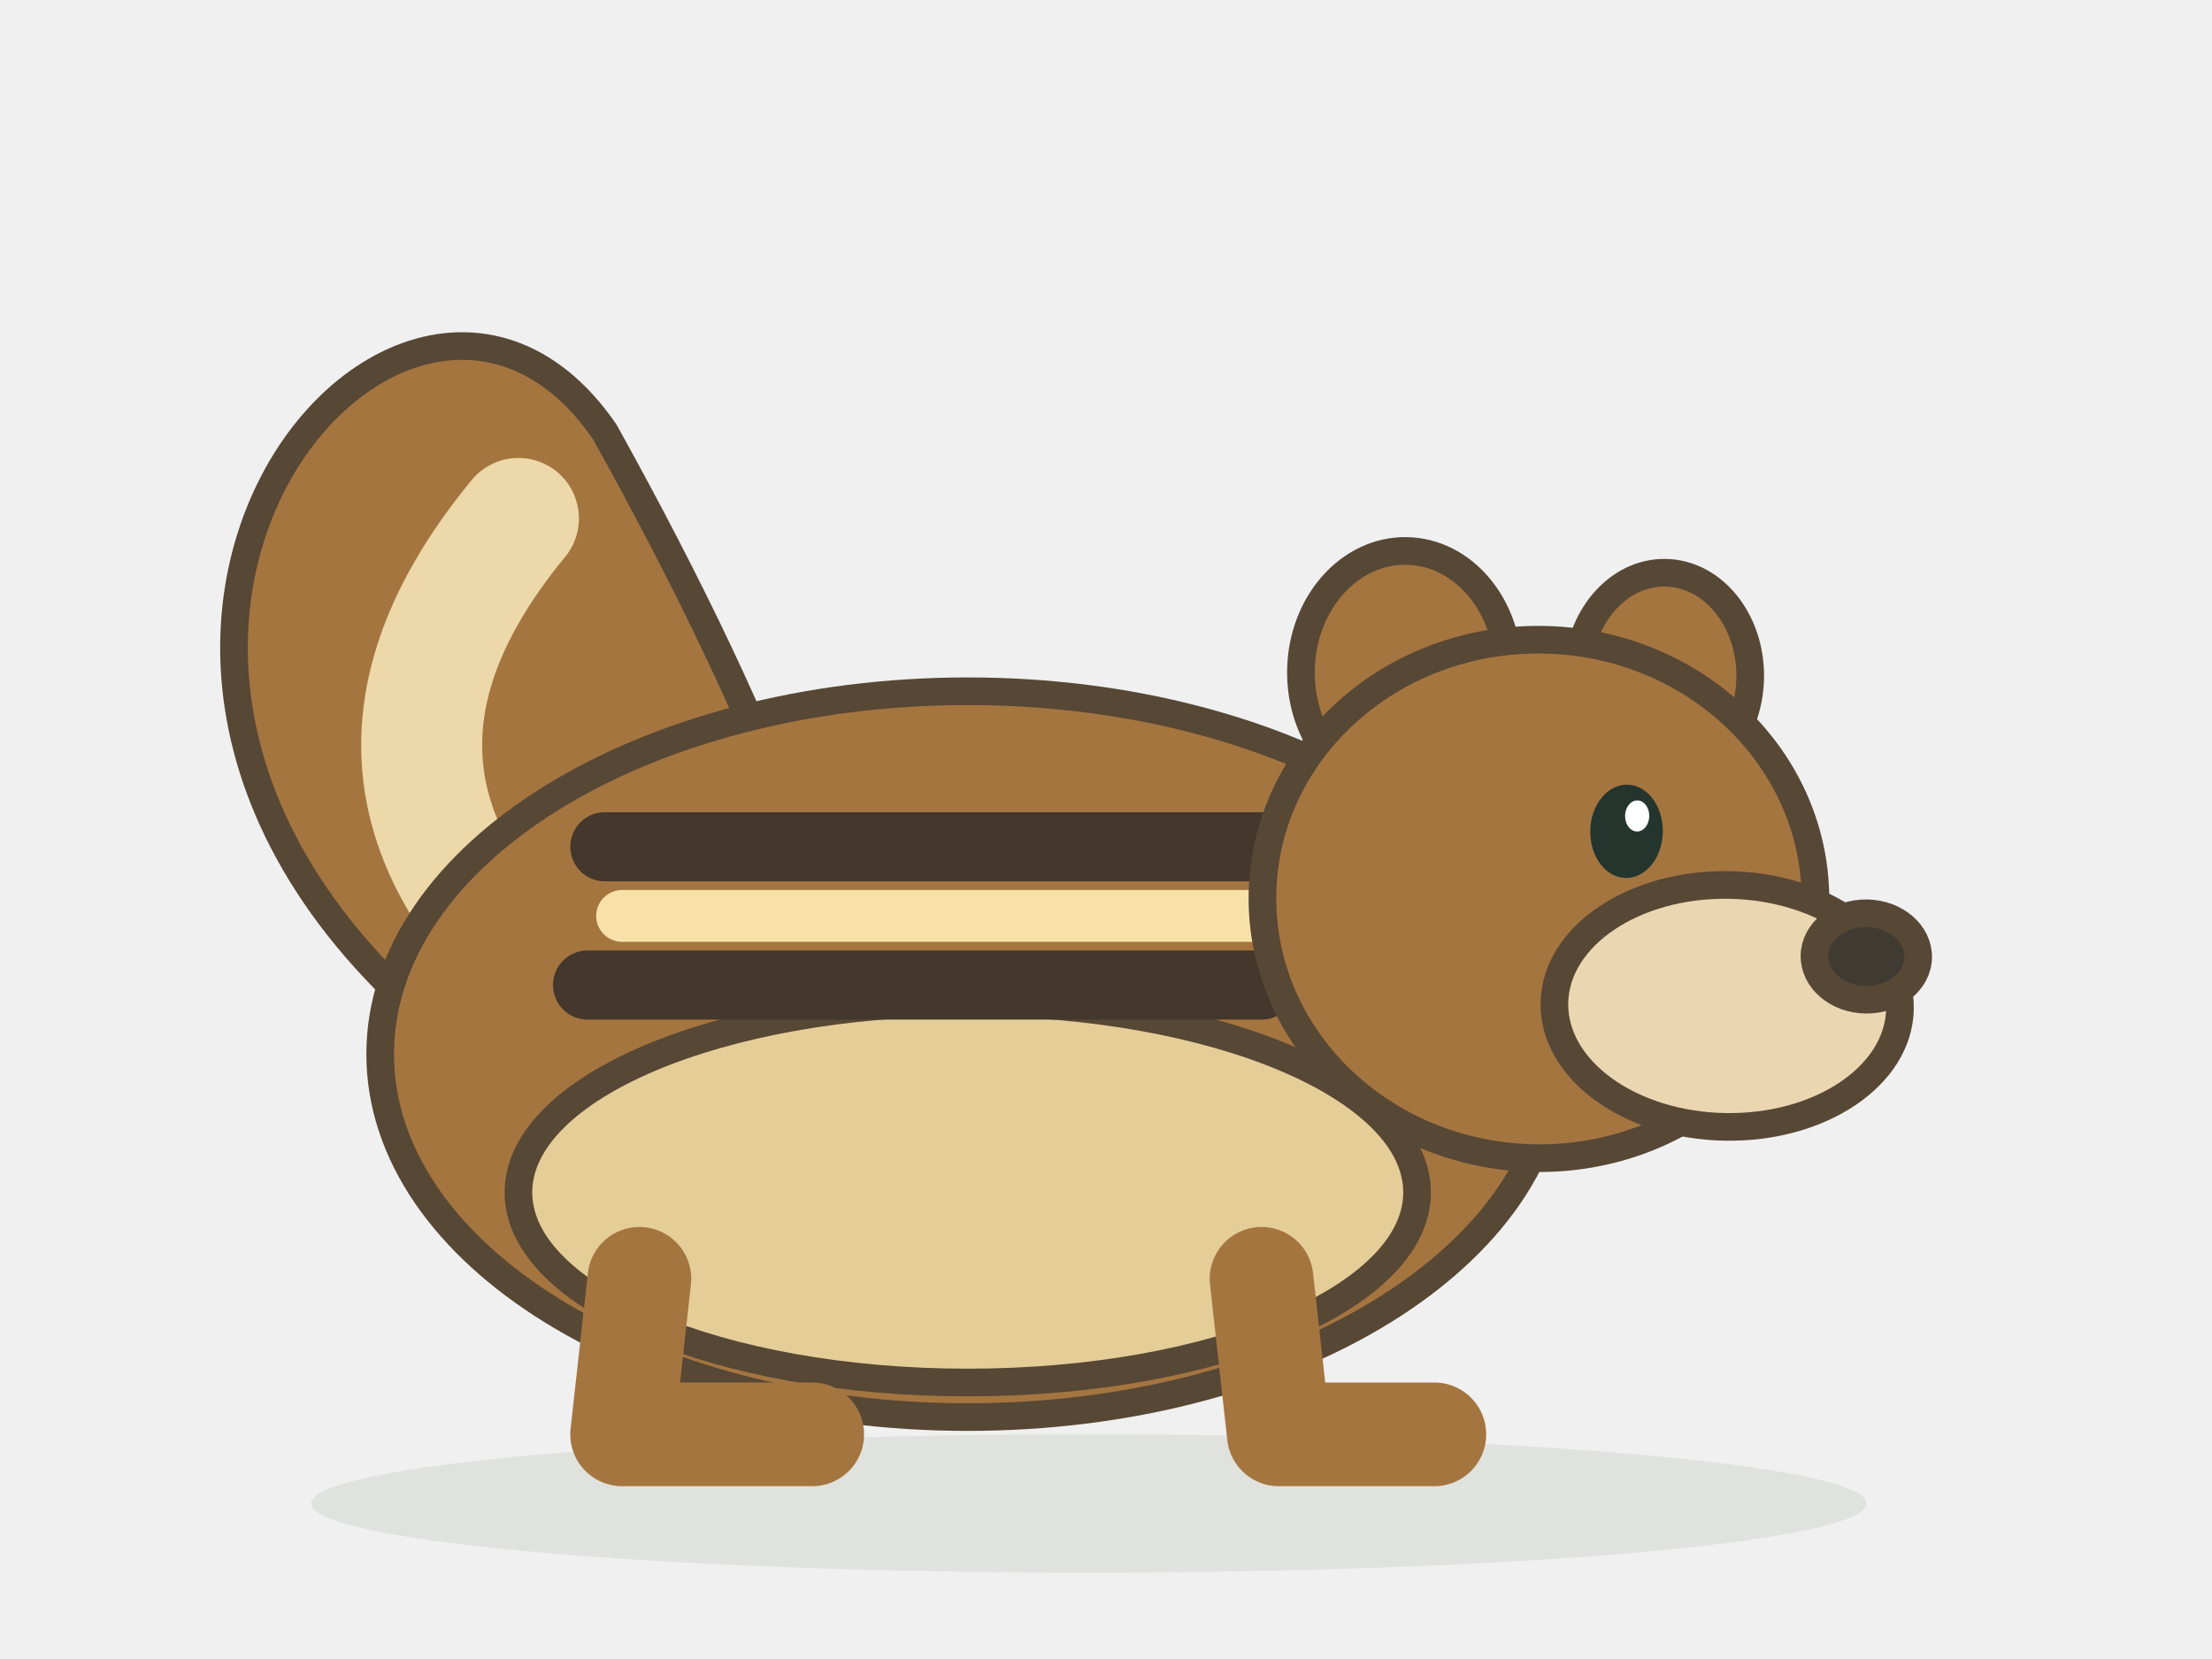
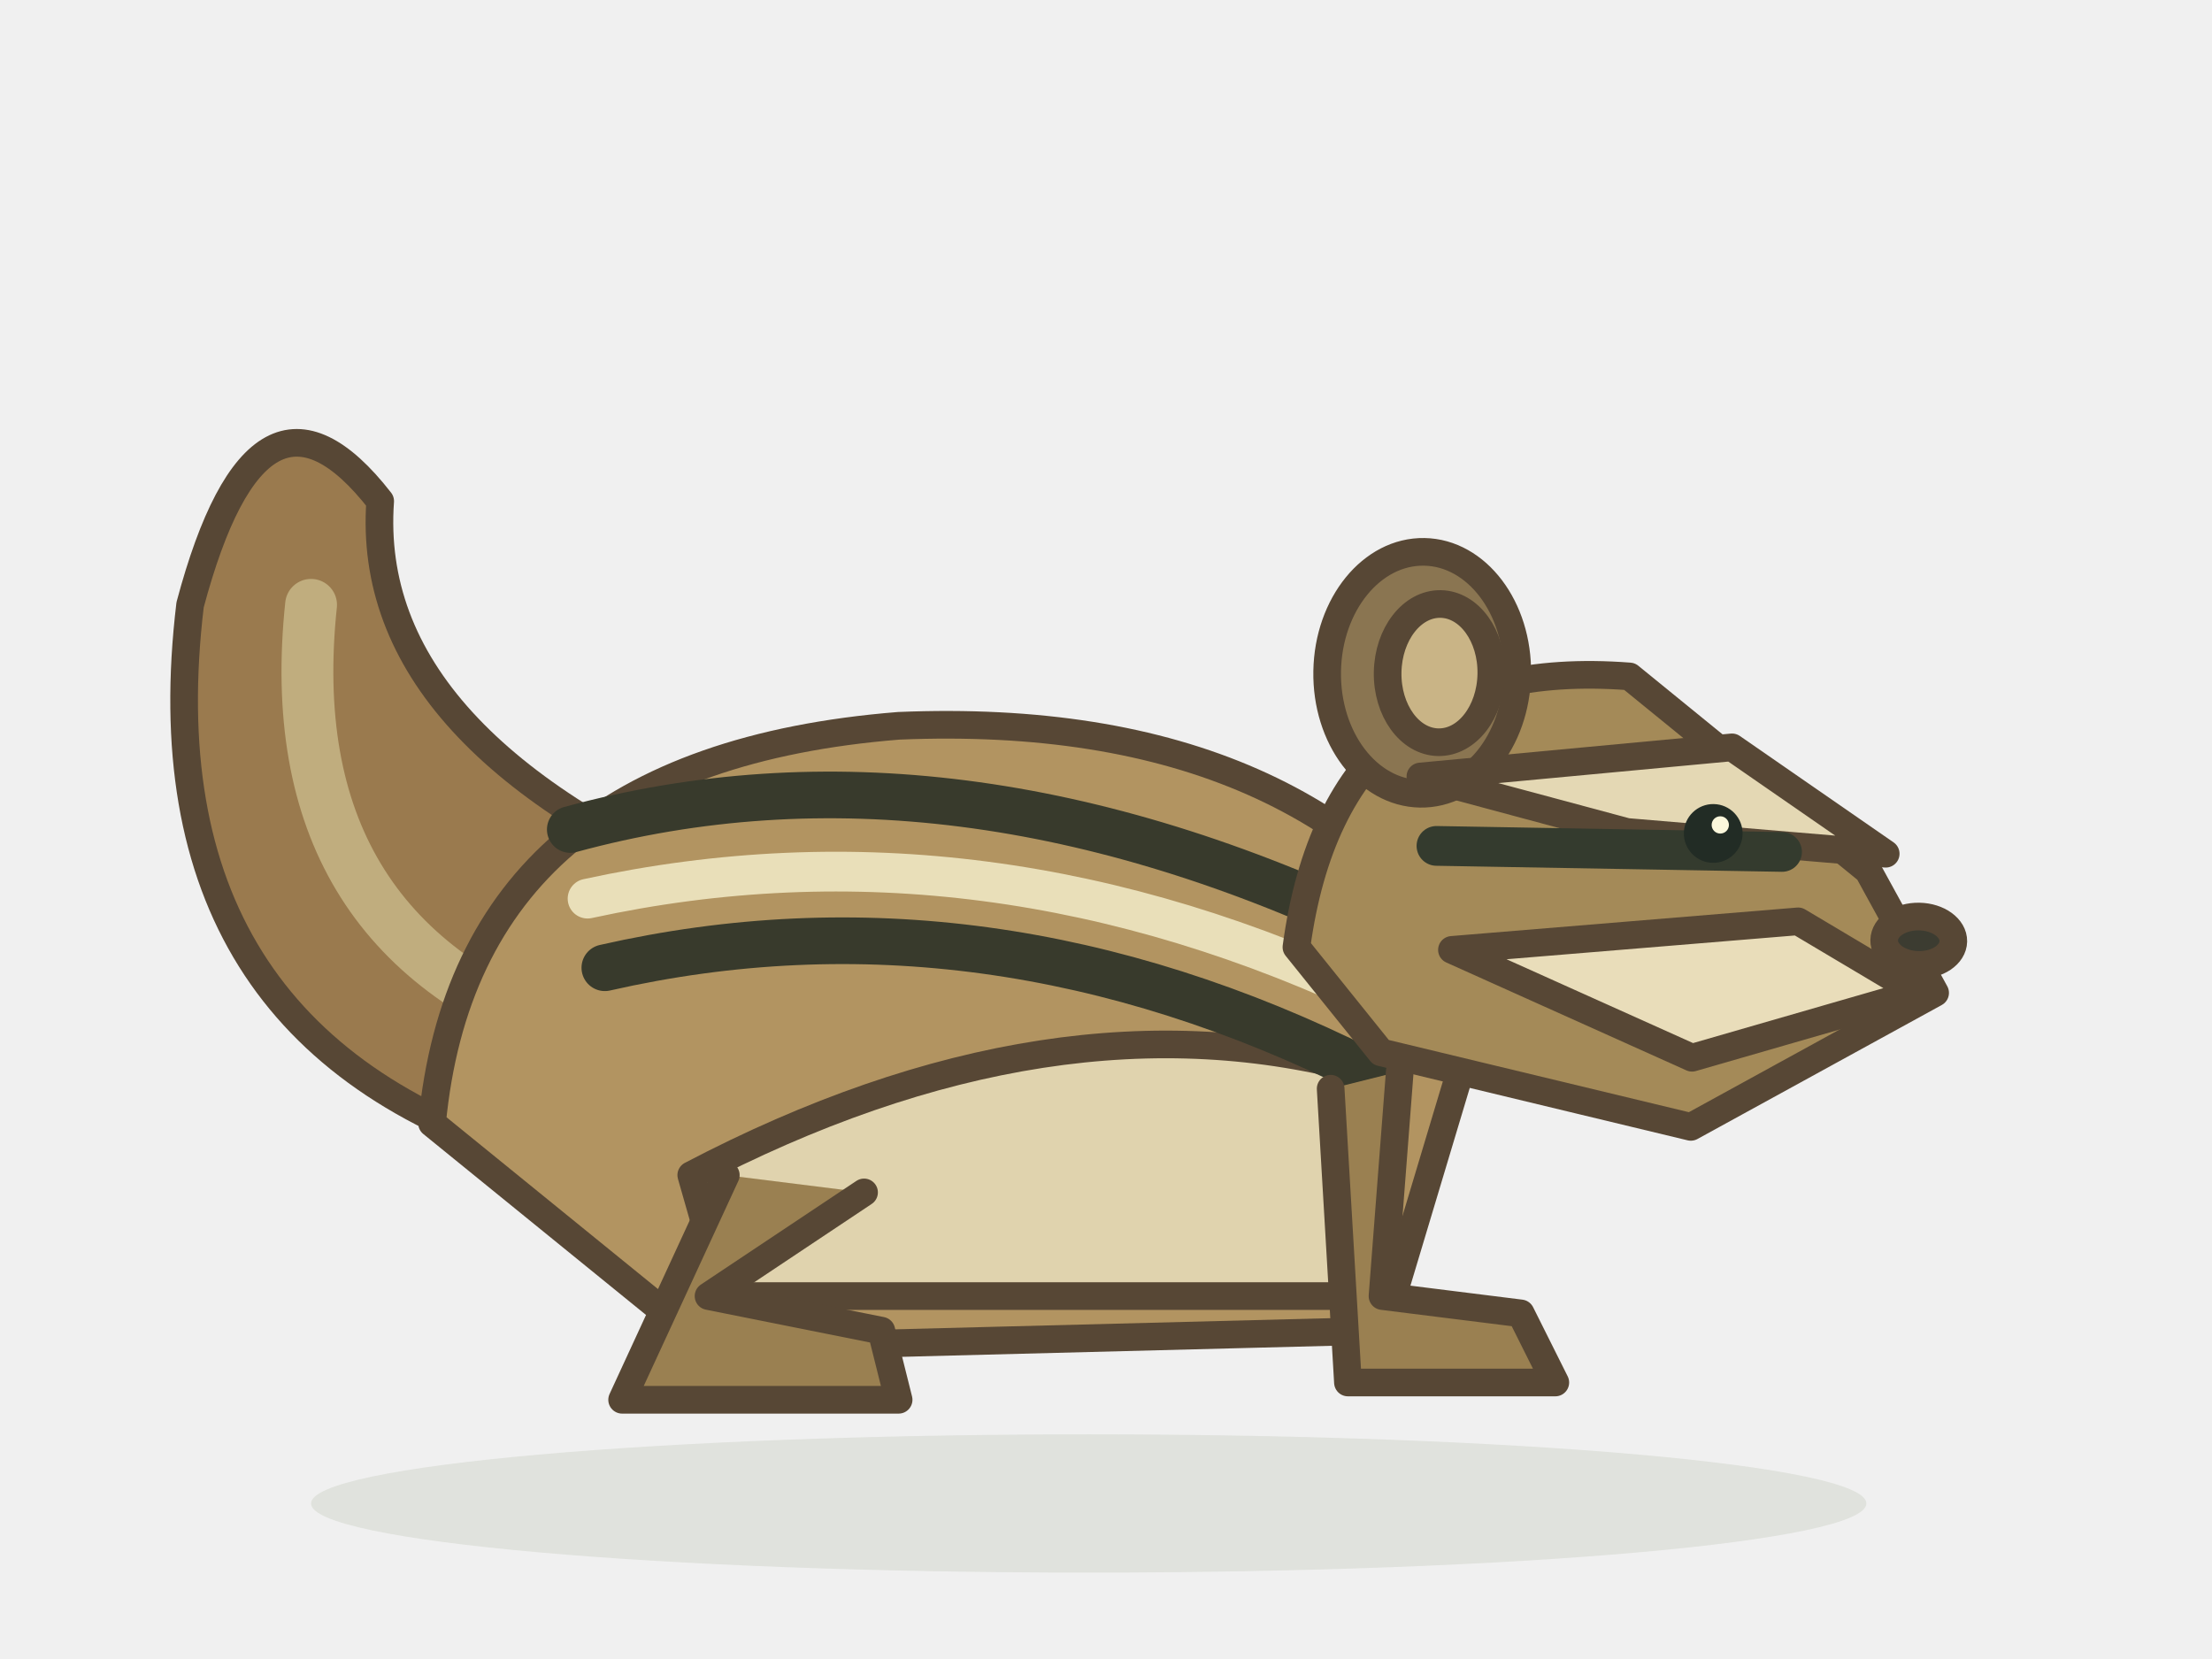
<svg xmlns="http://www.w3.org/2000/svg" viewBox="0 0 128 96" width="128" height="96">
+   <defs>
+     <g id="body">
+       <g data-part="tail">
+         <path d="M31 67Q8 60 11 35Q15 20 22 29Q21 43 43 52Z" fill="#9a7a4e" />
+         <path d="M18 35q-2 19 15 25" fill="none" stroke="#c0ad7e" stroke-width="3" />
+       </g>
+       <g data-part="torso">
+         <path d="M25 65Q27 44 52 42Q76 41 86 57L80 77 41 78Z" fill="#b29461" />
+         <path d="M40 68q21-11 39-6l-1 13H42Z" fill="#e0d3ae" />
+         <path d="M33 48Q55 42 80 54m-45 2q22-5 44 6" fill="none" stroke="#383a2c" stroke-width="2.7" />
+         <path d="M34 52Q57 47 80 58" fill="none" stroke="#e9dfb9" stroke-width="2.3" />
+       </g>
+     </g>
+     <g id="head">
+       <g data-part="head">
+         <path d="M75 55Q77 38 94 39l14 11 4 7-14 8-18-4Z" fill="#a48a58" />
+         <ellipse cx="82" cy="39" rx="5.5" ry="7" fill="#8a7551" />
+         <ellipse cx="83" cy="39" rx="3" ry="4" fill="#c9b486" />
+         <path d="M82 45 100 43 109 49 94 48Z" fill="#e4d8b4" />
+         <path d="M83 49 103 49" fill="none" stroke="#343b2e" stroke-width="2.3" />
+         <path d="M84 55 104 53 111 57 98 61Z" fill="#e9ddba" />
+         <ellipse cx="99" cy="48" rx="1.7" ry="1.7" fill="#222c25" stroke="none" />
+         <ellipse cx="99.4" cy="47.5" rx="0.5" ry="0.5" fill="#fcf8dc" stroke="none" />
+         <ellipse cx="111" cy="54" rx="2" ry="1.4" fill="#3c3c31" />
+       </g>
+     </g>
+     <g id="legs0">
+       <g data-part="legs" data-count="4">
+         <path d="M42 68 36 81h16l-1-4-10-2 9-6m27-6 1 17h12l-2-4-8-1 1-13" fill="#9a8051" />
+       </g>
+     </g>
+     <g id="legs1">
+       <g data-part="legs" data-count="4">
+         <path d="M42 68 36 81h21l-1-4-10-2 9-6m27-6 1 17h17l-2-4-8-1 1-13" fill="#9a8051" />
+       </g>
+     </g>
+     <g id="shell" />
+     <g id="wing0" />
+     <g id="wing1" />
+   </defs>
  <view id="idle-0" viewBox="0 0 128 96" />
  <view id="idle-1" viewBox="0 96 128 96" />
  <view id="move-0" viewBox="0 192 128 96" />
  <view id="move-1" viewBox="0 288 128 96" />
  <view id="eat-0" viewBox="0 384 128 96" />
  <view id="eat-1" viewBox="0 480 128 96" />
  <g transform="translate(0 0)">
    <ellipse cx="63" cy="87" rx="45" ry="4" fill="#647849" opacity=".12" stroke="none" />
    <g stroke="#574735" stroke-width="1.6" stroke-linejoin="round" stroke-linecap="round">
      <g transform="translate(0 0)">
-         <path d="M39 68C-8 46 22 6 35 25Q50 52 50 66" fill="#a57540" />
-         <path d="M30 30Q16 47 37 61" fill="none" stroke="#ecd8a8" stroke-width="7" />
-         <ellipse cx="56" cy="61" rx="34" ry="21" fill="#a57540" />
-         <ellipse cx="56" cy="69" rx="26" ry="11" fill="#e5cd98" />
-         <path d="M35 49h38m-39 8h39" fill="none" stroke="#44372c" stroke-width="4" />
-         <path d="M36 53h37" fill="none" stroke="#f7e1a9" stroke-width="3" />
-         <path d="M37 74l-1 9h11m26-9l1 9h9" fill="none" stroke="#a57540" stroke-width="6" />
-         <g transform="rotate(1 88 55)">
-           <ellipse cx="81" cy="39" rx="6" ry="7" fill="#a57540" />
-           <ellipse cx="96" cy="39" rx="5" ry="6" fill="#a57540" />
-           <ellipse cx="89" cy="52" rx="16" ry="15" fill="#a57540" />
-           <ellipse cx="100" cy="58" rx="10" ry="7" fill="#ead6b1" />
-           <ellipse cx="108" cy="55" rx="3" ry="2.5" fill="#403b32" />
-           <ellipse cx="94" cy="48" rx="2.1" ry="2.7" fill="#23352d" stroke="none" />
-           <ellipse cx="94.6" cy="47.1" rx="0.7" ry="0.9" fill="#fff" stroke="none" />
+         <use href="#body" />
+         <use href="#legs0" />
+         <use href="#shell" />
+         <use href="#wing0" />
+         <g transform="rotate(1 86 56)">
+           <use href="#head" />
        </g>
      </g>
    </g>
  </g>
  <g transform="translate(0 96)">
    <ellipse cx="63" cy="87" rx="45" ry="4" fill="#647849" opacity=".12" stroke="none" />
    <g stroke="#574735" stroke-width="1.6" stroke-linejoin="round" stroke-linecap="round">
      <g transform="translate(0 0)">
-         <path d="M39 68C-8 46 22 6 35 25Q50 52 50 66" fill="#a57540" />
-         <path d="M30 30Q16 47 37 61" fill="none" stroke="#ecd8a8" stroke-width="7" />
-         <ellipse cx="56" cy="61" rx="34" ry="21" fill="#a57540" />
-         <ellipse cx="56" cy="69" rx="26" ry="11" fill="#e5cd98" />
-         <path d="M35 49h38m-39 8h39" fill="none" stroke="#44372c" stroke-width="4" />
-         <path d="M36 53h37" fill="none" stroke="#f7e1a9" stroke-width="3" />
-         <path d="M37 74l-1 9h11m26-9l1 9h9" fill="none" stroke="#a57540" stroke-width="6" />
-         <g transform="rotate(-1 88 55)">
-           <ellipse cx="81" cy="39" rx="6" ry="7" fill="#a57540" />
-           <ellipse cx="96" cy="39" rx="5" ry="6" fill="#a57540" />
-           <ellipse cx="89" cy="52" rx="16" ry="15" fill="#a57540" />
-           <ellipse cx="100" cy="58" rx="10" ry="7" fill="#ead6b1" />
-           <ellipse cx="108" cy="55" rx="3" ry="2.5" fill="#403b32" />
-           <ellipse cx="94" cy="48" rx="2.1" ry="2.7" fill="#23352d" stroke="none" />
-           <ellipse cx="94.6" cy="47.1" rx="0.7" ry="0.9" fill="#fff" stroke="none" />
+         <use href="#body" />
+         <use href="#legs0" />
+         <use href="#shell" />
+         <use href="#wing0" />
+         <g transform="rotate(-1 86 56)">
+           <use href="#head" />
        </g>
      </g>
    </g>
  </g>
  <g transform="translate(0 192)">
    <ellipse cx="63" cy="87" rx="45" ry="4" fill="#647849" opacity=".12" stroke="none" />
    <g stroke="#574735" stroke-width="1.6" stroke-linejoin="round" stroke-linecap="round">
      <g transform="translate(0 0)">
-         <path d="M39 68C-8 46 22 6 35 25Q50 52 50 66" fill="#a57540" />
-         <path d="M30 30Q16 47 37 61" fill="none" stroke="#ecd8a8" stroke-width="7" />
-         <ellipse cx="56" cy="61" rx="34" ry="21" fill="#a57540" />
-         <ellipse cx="56" cy="69" rx="26" ry="11" fill="#e5cd98" />
-         <path d="M35 49h38m-39 8h39" fill="none" stroke="#44372c" stroke-width="4" />
-         <path d="M36 53h37" fill="none" stroke="#f7e1a9" stroke-width="3" />
-         <path d="M37 74l-1 9h11m26-9l1 9h9" fill="none" stroke="#a57540" stroke-width="6" />
-         <g transform="rotate(-3 88 55)">
-           <ellipse cx="81" cy="39" rx="6" ry="7" fill="#a57540" />
-           <ellipse cx="96" cy="39" rx="5" ry="6" fill="#a57540" />
-           <ellipse cx="89" cy="52" rx="16" ry="15" fill="#a57540" />
-           <ellipse cx="100" cy="58" rx="10" ry="7" fill="#ead6b1" />
-           <ellipse cx="108" cy="55" rx="3" ry="2.5" fill="#403b32" />
-           <ellipse cx="94" cy="48" rx="2.1" ry="2.7" fill="#23352d" stroke="none" />
-           <ellipse cx="94.6" cy="47.1" rx="0.7" ry="0.9" fill="#fff" stroke="none" />
+         <use href="#body" />
+         <use href="#legs0" />
+         <use href="#shell" />
+         <use href="#wing0" />
+         <g transform="rotate(-3 86 56)">
+           <use href="#head" />
        </g>
      </g>
    </g>
  </g>
  <g transform="translate(0 288)">
    <ellipse cx="63" cy="87" rx="45" ry="4" fill="#647849" opacity=".12" stroke="none" />
    <g stroke="#574735" stroke-width="1.6" stroke-linejoin="round" stroke-linecap="round">
      <g transform="translate(0 -2)">
-         <path d="M39 68C-8 46 22 6 35 25Q50 52 50 66" fill="#a57540" />
-         <path d="M30 30Q16 47 37 61" fill="none" stroke="#ecd8a8" stroke-width="7" />
-         <ellipse cx="56" cy="61" rx="34" ry="21" fill="#a57540" />
-         <ellipse cx="56" cy="69" rx="26" ry="11" fill="#e5cd98" />
-         <path d="M35 49h38m-39 8h39" fill="none" stroke="#44372c" stroke-width="4" />
-         <path d="M36 53h37" fill="none" stroke="#f7e1a9" stroke-width="3" />
-         <path d="M37 74l-7 9h11m26-9l7 9h9" fill="none" stroke="#a57540" stroke-width="6" />
-         <g transform="rotate(4 88 55)">
-           <ellipse cx="81" cy="39" rx="6" ry="7" fill="#a57540" />
-           <ellipse cx="96" cy="39" rx="5" ry="6" fill="#a57540" />
-           <ellipse cx="89" cy="52" rx="16" ry="15" fill="#a57540" />
-           <ellipse cx="100" cy="58" rx="10" ry="7" fill="#ead6b1" />
-           <ellipse cx="108" cy="55" rx="3" ry="2.5" fill="#403b32" />
-           <ellipse cx="94" cy="48" rx="2.1" ry="2.7" fill="#23352d" stroke="none" />
-           <ellipse cx="94.6" cy="47.1" rx="0.7" ry="0.9" fill="#fff" stroke="none" />
+         <use href="#body" />
+         <use href="#legs1" />
+         <use href="#shell" />
+         <use href="#wing1" />
+         <g transform="rotate(4 86 56)">
+           <use href="#head" />
        </g>
      </g>
    </g>
  </g>
  <g transform="translate(0 384)">
    <ellipse cx="63" cy="87" rx="45" ry="4" fill="#647849" opacity=".12" stroke="none" />
    <g stroke="#574735" stroke-width="1.6" stroke-linejoin="round" stroke-linecap="round">
      <g transform="translate(0 0)">
-         <path d="M39 68C-8 46 22 6 35 25Q50 52 50 66" fill="#a57540" />
-         <path d="M30 30Q16 47 37 61" fill="none" stroke="#ecd8a8" stroke-width="7" />
-         <ellipse cx="56" cy="61" rx="34" ry="21" fill="#a57540" />
-         <ellipse cx="56" cy="69" rx="26" ry="11" fill="#e5cd98" />
-         <path d="M35 49h38m-39 8h39" fill="none" stroke="#44372c" stroke-width="4" />
-         <path d="M36 53h37" fill="none" stroke="#f7e1a9" stroke-width="3" />
-         <path d="M37 74l-1 9h11m26-9l1 9h9" fill="none" stroke="#a57540" stroke-width="6" />
-         <g transform="rotate(10 88 55)">
-           <ellipse cx="81" cy="39" rx="6" ry="7" fill="#a57540" />
-           <ellipse cx="96" cy="39" rx="5" ry="6" fill="#a57540" />
-           <ellipse cx="89" cy="52" rx="16" ry="15" fill="#a57540" />
-           <ellipse cx="100" cy="58" rx="10" ry="7" fill="#ead6b1" />
-           <ellipse cx="108" cy="55" rx="3" ry="2.5" fill="#403b32" />
-           <ellipse cx="94" cy="48" rx="2.1" ry="2.7" fill="#23352d" stroke="none" />
-           <ellipse cx="94.6" cy="47.1" rx="0.7" ry="0.9" fill="#fff" stroke="none" />
+         <use href="#body" />
+         <use href="#legs0" />
+         <use href="#shell" />
+         <use href="#wing0" />
+         <g transform="rotate(10 86 56)">
+           <use href="#head" />
        </g>
        <path d="M109 64l3 6m-6-3 3 4" fill="none" stroke="#60834e" stroke-width="3" />
      </g>
    </g>
  </g>
  <g transform="translate(0 480)">
    <ellipse cx="63" cy="87" rx="45" ry="4" fill="#647849" opacity=".12" stroke="none" />
    <g stroke="#574735" stroke-width="1.6" stroke-linejoin="round" stroke-linecap="round">
      <g transform="translate(0 0)">
-         <path d="M39 68C-8 46 22 6 35 25Q50 52 50 66" fill="#a57540" />
-         <path d="M30 30Q16 47 37 61" fill="none" stroke="#ecd8a8" stroke-width="7" />
-         <ellipse cx="56" cy="61" rx="34" ry="21" fill="#a57540" />
-         <ellipse cx="56" cy="69" rx="26" ry="11" fill="#e5cd98" />
-         <path d="M35 49h38m-39 8h39" fill="none" stroke="#44372c" stroke-width="4" />
-         <path d="M36 53h37" fill="none" stroke="#f7e1a9" stroke-width="3" />
-         <path d="M37 74l-7 9h11m26-9l7 9h9" fill="none" stroke="#a57540" stroke-width="6" />
-         <g transform="rotate(19 88 55)">
-           <ellipse cx="81" cy="39" rx="6" ry="7" fill="#a57540" />
-           <ellipse cx="96" cy="39" rx="5" ry="6" fill="#a57540" />
-           <ellipse cx="89" cy="52" rx="16" ry="15" fill="#a57540" />
-           <ellipse cx="100" cy="58" rx="10" ry="7" fill="#ead6b1" />
-           <ellipse cx="108" cy="55" rx="3" ry="2.5" fill="#403b32" />
-           <ellipse cx="94" cy="48" rx="2.1" ry="2.7" fill="#23352d" stroke="none" />
-           <ellipse cx="94.6" cy="47.1" rx="0.7" ry="0.9" fill="#fff" stroke="none" />
+         <use href="#body" />
+         <use href="#legs1" />
+         <use href="#shell" />
+         <use href="#wing0" />
+         <g transform="rotate(19 86 56)">
+           <use href="#head" />
        </g>
        <path d="M109 64l6 3m-6-3 3 4" fill="none" stroke="#60834e" stroke-width="3" />
      </g>
    </g>
  </g>
</svg>
